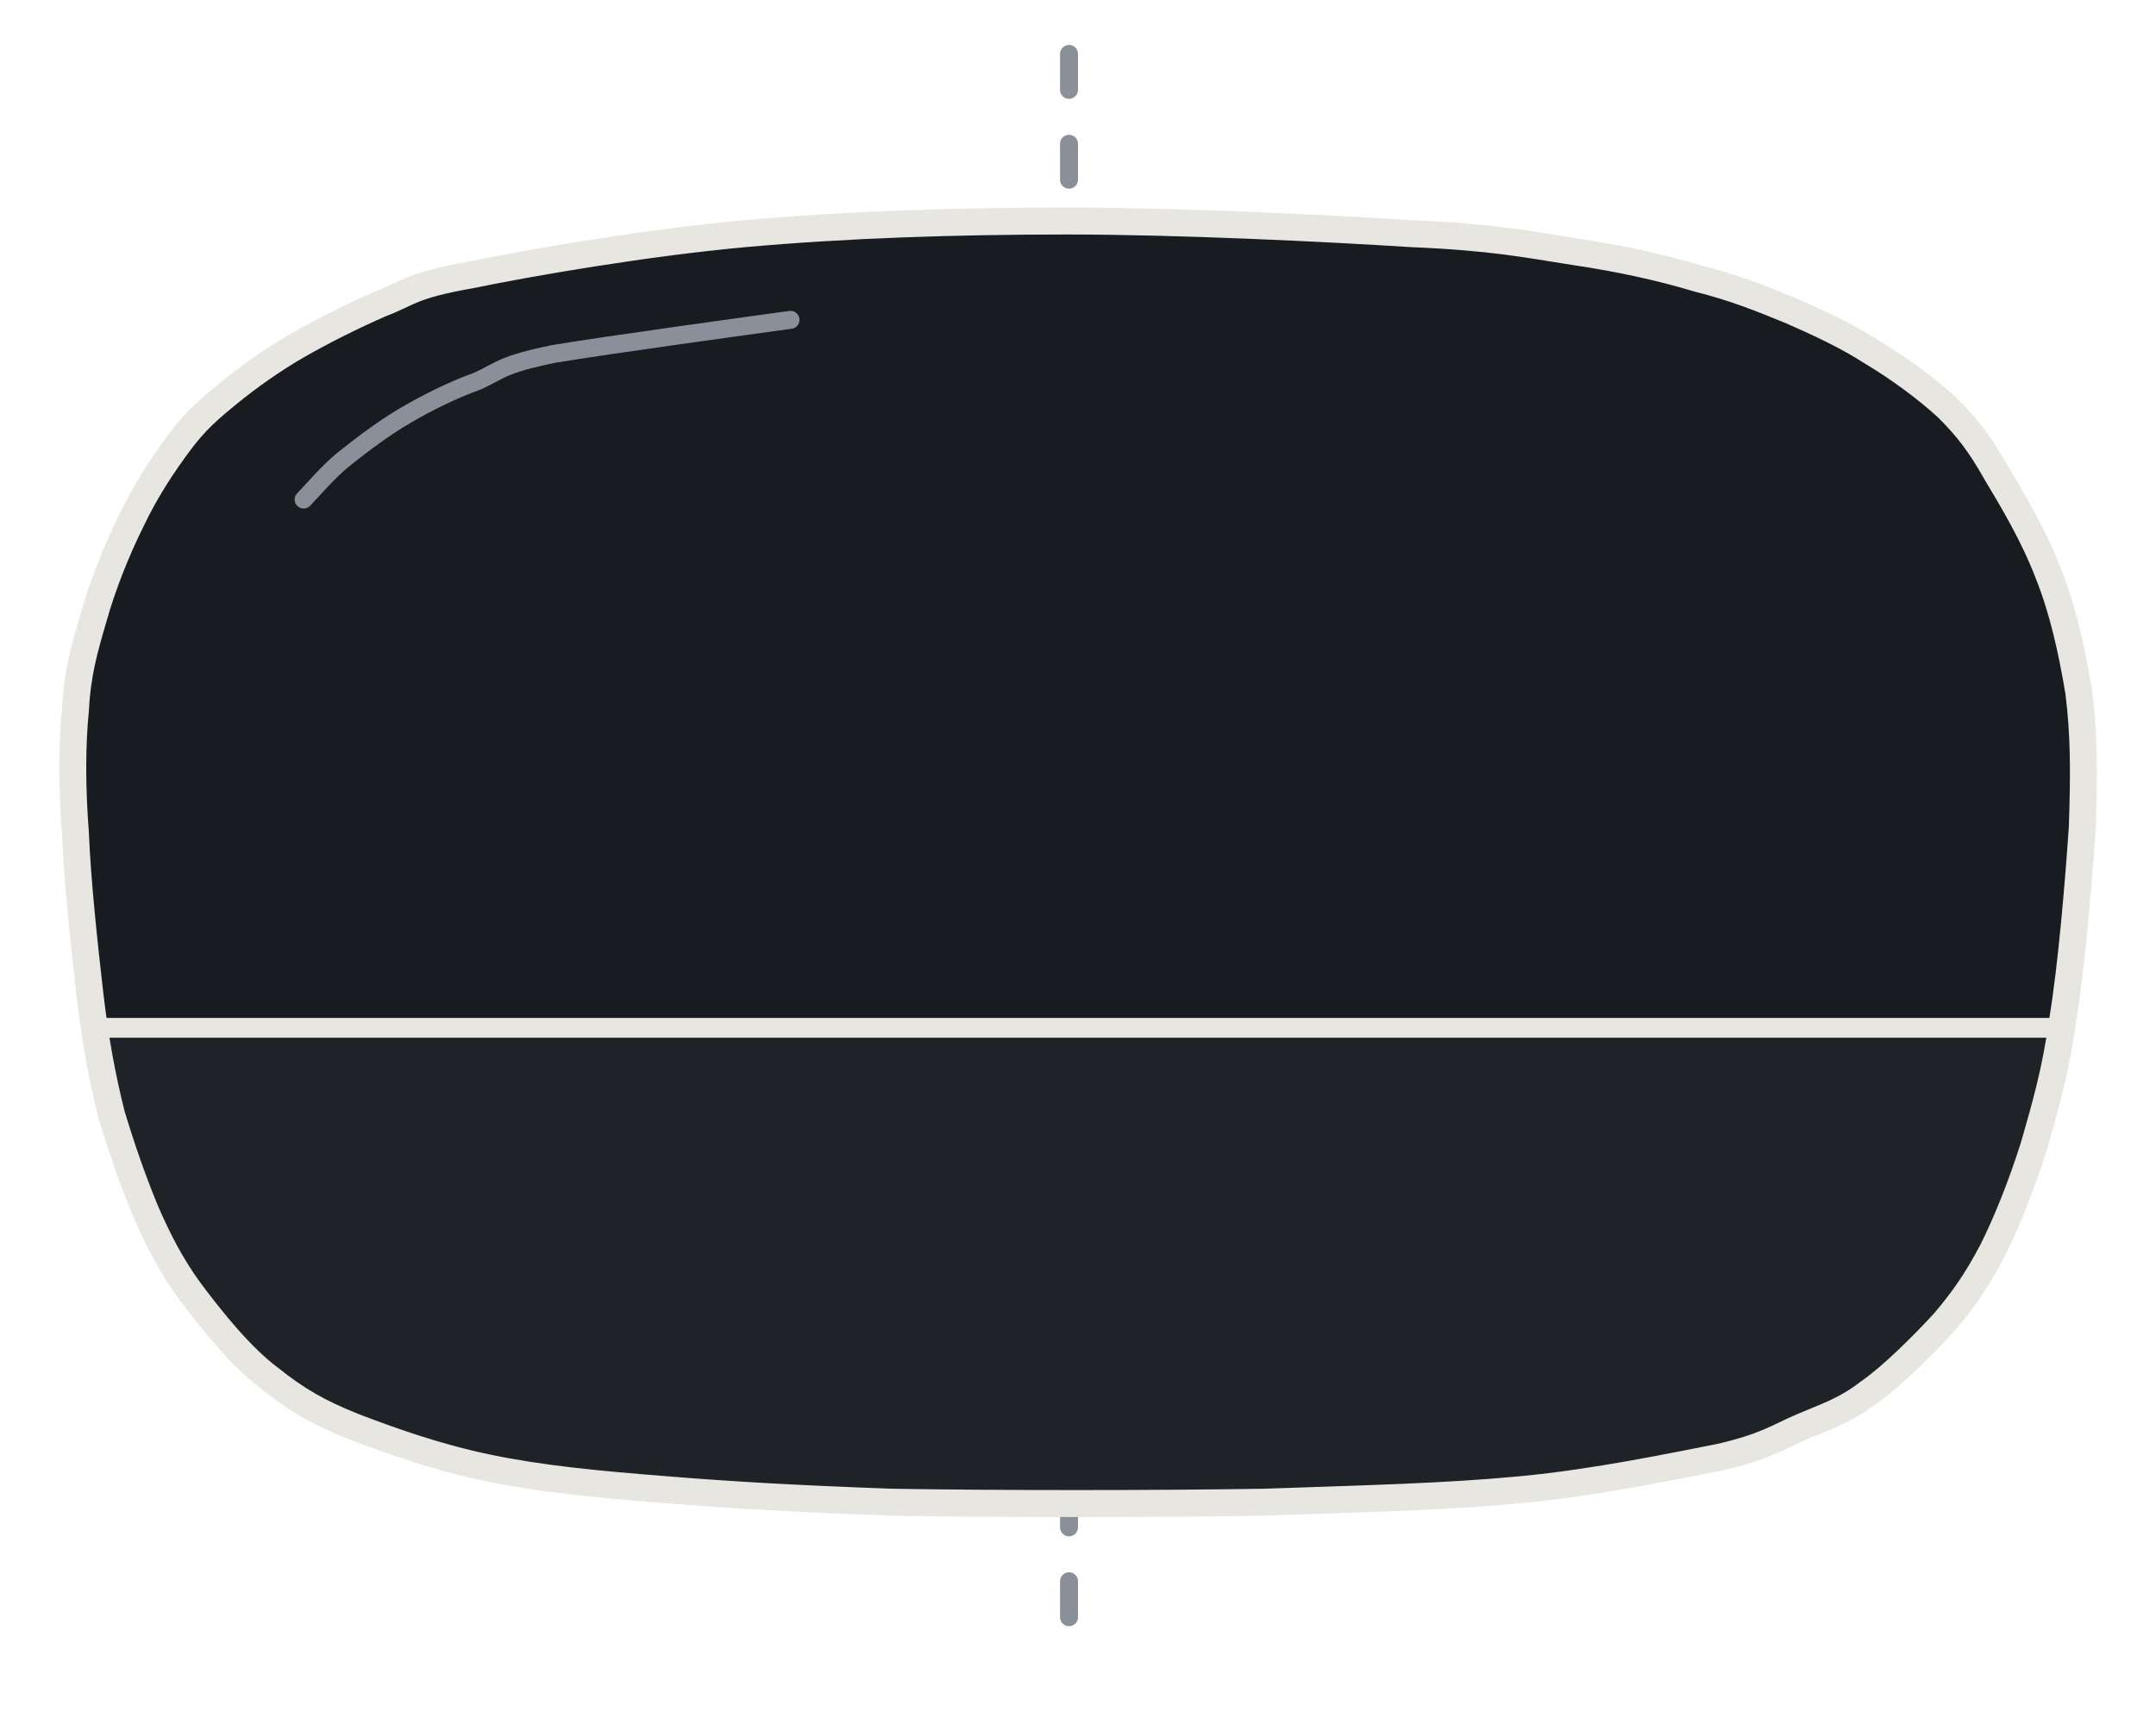
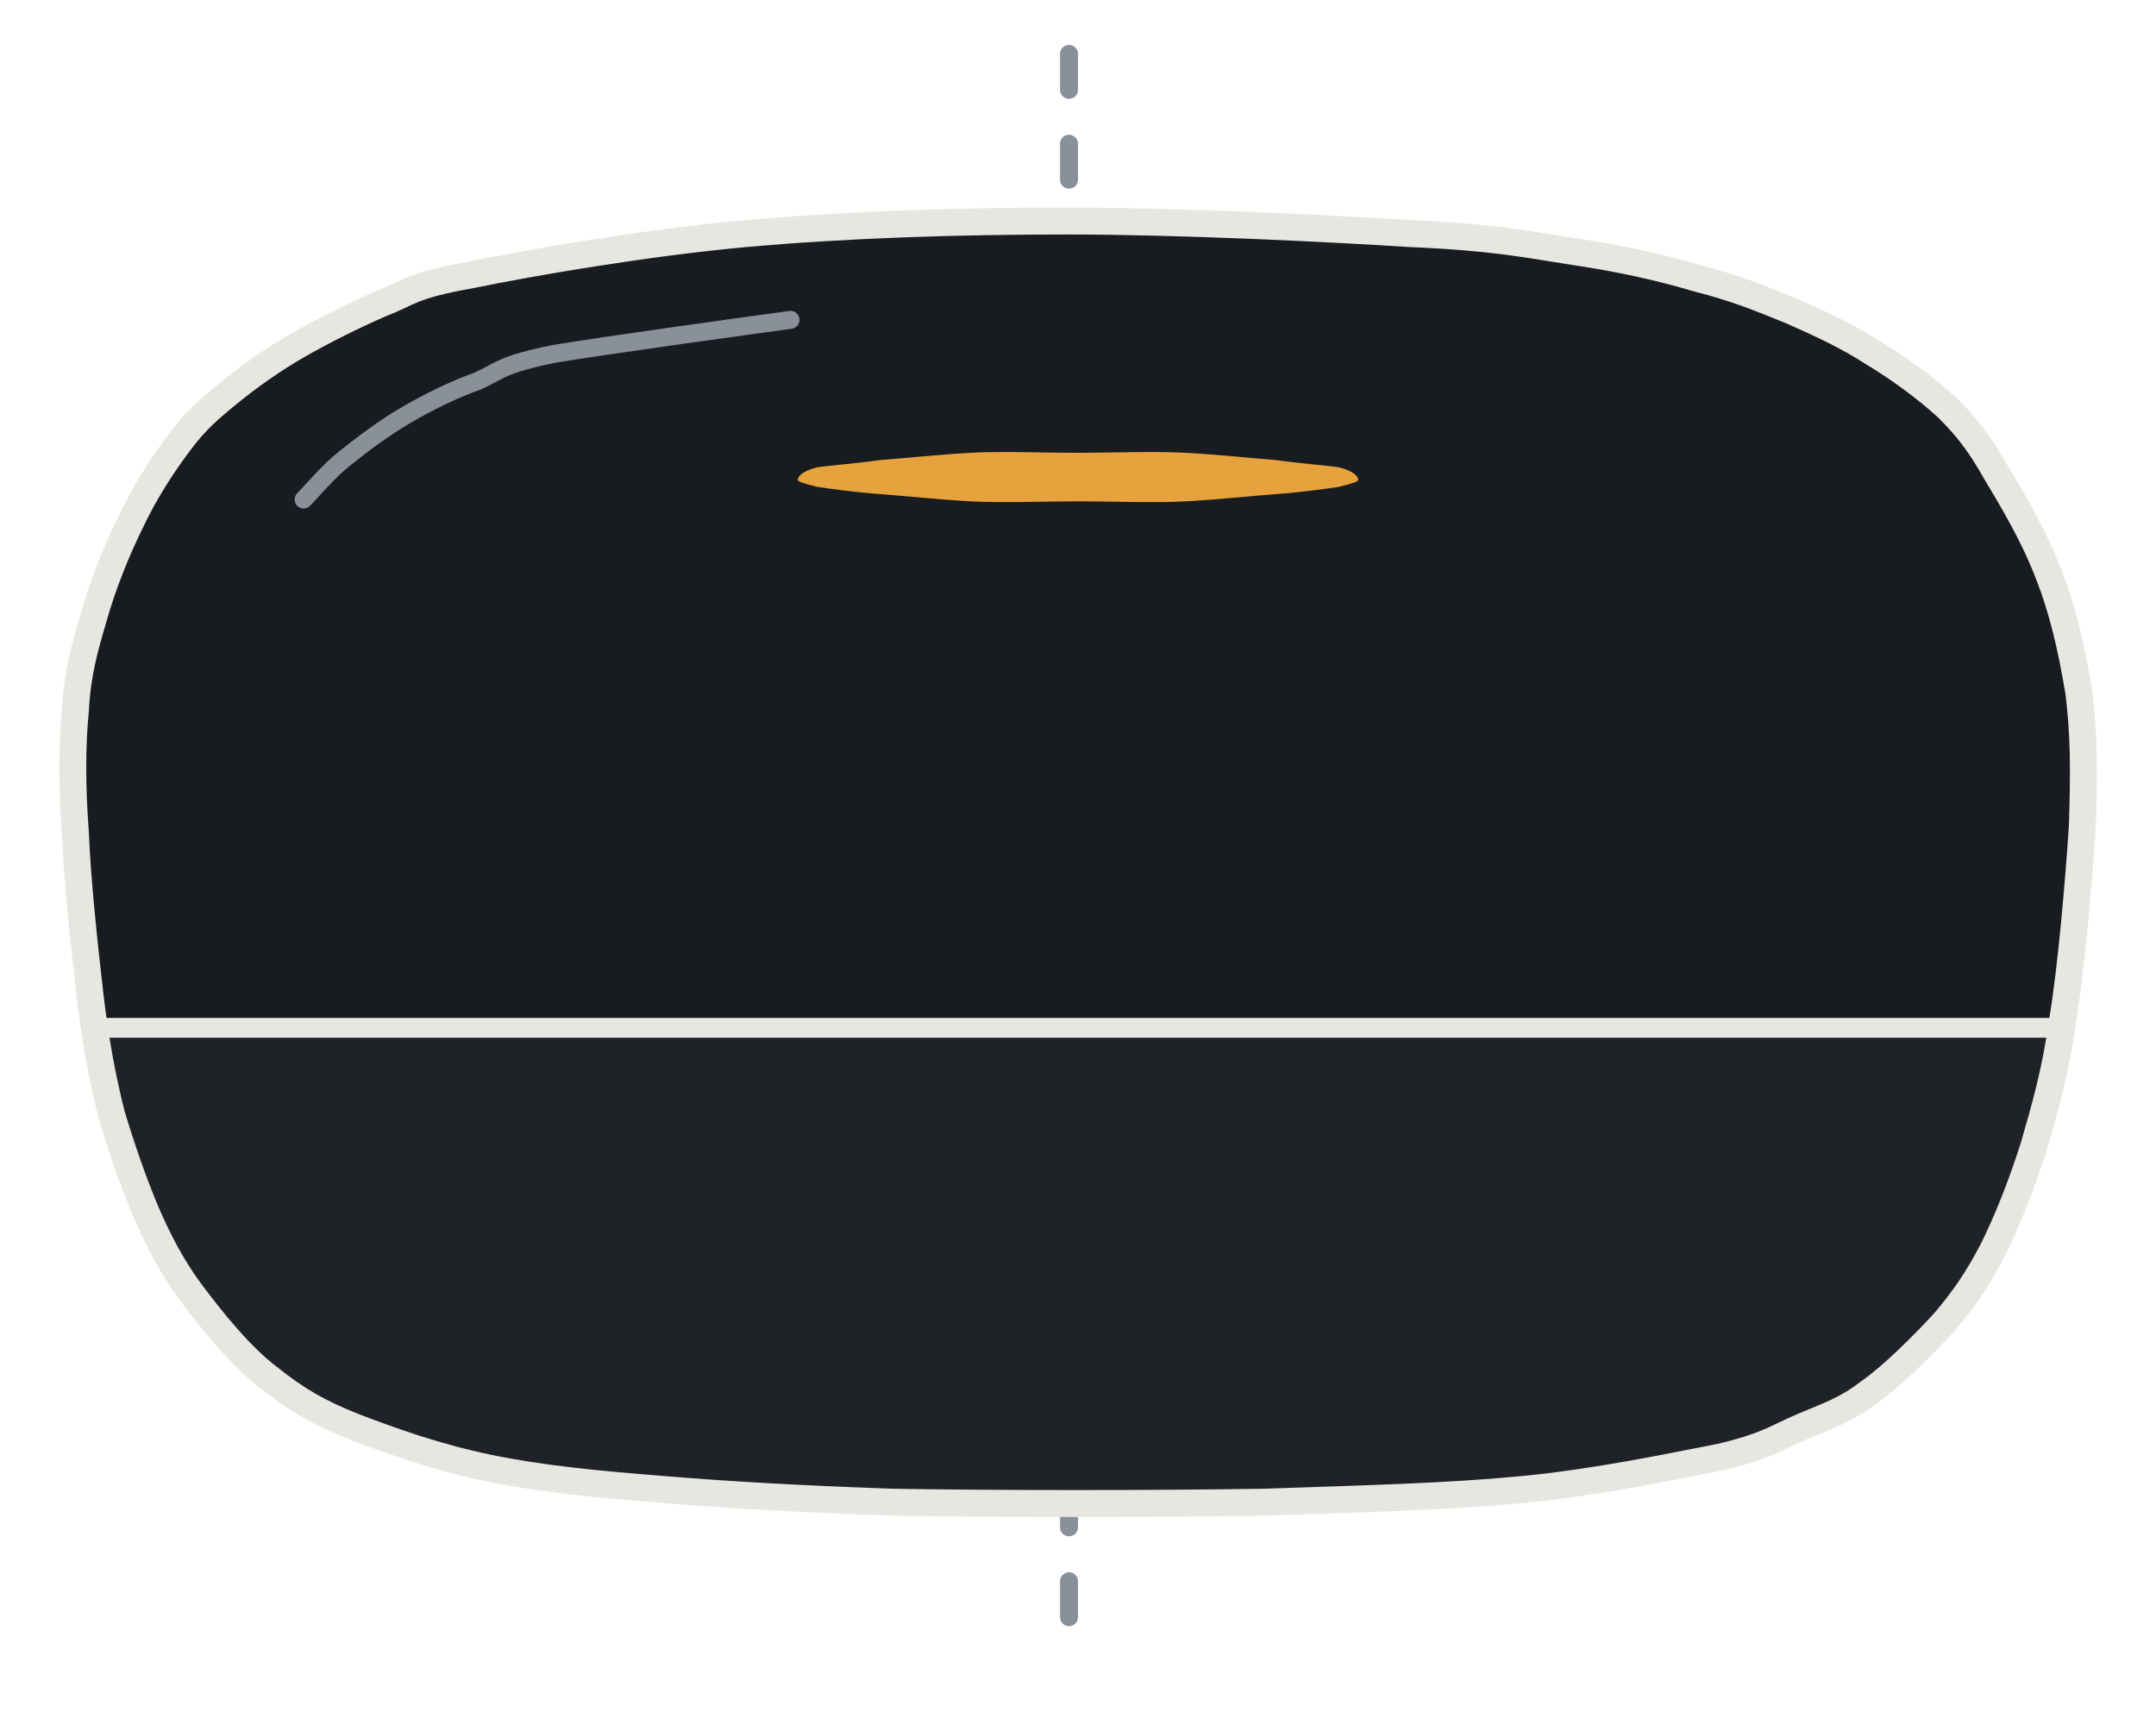
<svg xmlns="http://www.w3.org/2000/svg" viewBox="0 0 120 96" width="120" height="96" role="img" aria-label="EarFun Air Pro 3 charging case">
  <path d="M59.5 3.0L59.5 5.0M59.5 8.0L59.5 10.0M59.5 13.0L59.5 15.0M59.5 18.0L59.5 20.0M59.5 23.0L59.5 25.0M59.5 28.0L59.5 30.0M59.5 33.0L59.5 35.0M59.5 38.0L59.5 40.0M59.5 43.0L59.5 45.0M59.5 48.0L59.5 50.0M59.5 53.0L59.5 55.0M59.5 58.0L59.5 60.0M59.5 63.0L59.5 65.0M59.5 68.0L59.5 70.0M59.5 73.0L59.5 75.0M59.5 78.0L59.5 80.0M59.5 83.0L59.5 85.0M59.5 88.0L59.5 90.0" fill="none" stroke="#8A9099" stroke-width="1.0" stroke-linecap="round" stroke-linejoin="round" />
  <path d="M59.4 12.3C65.6 12.3 73.8 12.7 78.5 13.0C83.2 13.2 85.0 13.6 87.6 14.0C90.3 14.4 92.5 14.9 94.5 15.5C96.5 16.0 98.0 16.6 99.7 17.3C101.3 18.0 102.8 18.7 104.2 19.6C105.7 20.5 107.2 21.6 108.4 22.7C109.5 23.8 110.2 24.7 111.1 26.3C112.0 27.8 113.2 29.8 114.0 31.9C114.8 33.9 115.3 36.1 115.7 38.5C116.0 40.9 116.0 42.9 115.9 46.0C115.7 49.0 115.3 53.8 114.8 56.8C114.4 59.7 113.8 61.7 113.2 63.8C112.5 66.0 111.7 68.0 110.9 69.6C110.0 71.3 109.3 72.3 108.2 73.6C107.0 74.9 105.3 76.6 104.0 77.5C102.7 78.5 101.7 78.8 100.3 79.4C98.9 80.0 98.3 80.5 95.7 81.1C93.1 81.6 88.9 82.5 84.7 82.9C80.5 83.3 76.2 83.4 70.4 83.6C64.5 83.7 55.2 83.7 49.6 83.6C44.1 83.4 40.7 83.2 37.0 82.9C33.2 82.6 30.1 82.3 27.2 81.7C24.3 81.1 21.8 80.2 19.7 79.4C17.7 78.6 16.5 77.9 15.0 76.7C13.4 75.5 11.8 73.5 10.6 71.9C9.5 70.4 8.8 69.0 8.1 67.4C7.4 65.7 6.8 64.0 6.2 62.0C5.7 60.0 5.3 57.9 5.0 55.3C4.7 52.7 4.3 49.0 4.2 46.4C4.0 43.8 4.0 41.5 4.2 39.5C4.3 37.5 4.7 36.1 5.2 34.4C5.7 32.6 6.5 30.6 7.3 29.0C8.1 27.3 9.1 25.8 10.0 24.6C10.9 23.4 11.6 22.8 12.7 21.9C13.8 21.0 15.2 20.0 16.6 19.2C18.0 18.4 19.6 17.6 21.2 16.9C22.8 16.3 22.8 15.9 26.2 15.3C29.6 14.6 36.0 13.5 41.5 13.0C47.1 12.5 53.2 12.3 59.4 12.3Z" fill="#181B1F" />
  <path d="M114.8 56.8C114.5 57.9 113.8 61.7 113.2 63.8C112.5 66.0 111.7 68.0 110.9 69.6C110.0 71.3 109.3 72.3 108.2 73.6C107.0 74.9 105.3 76.6 104.0 77.5C102.7 78.5 101.7 78.8 100.3 79.4C98.9 80.0 98.3 80.5 95.7 81.1C93.1 81.6 88.9 82.5 84.7 82.9C80.5 83.3 76.2 83.4 70.4 83.6C64.5 83.7 55.2 83.7 49.6 83.6C44.1 83.4 40.7 83.2 37.0 82.9C33.2 82.6 30.1 82.3 27.2 81.7C24.3 81.1 21.8 80.2 19.7 79.4C17.7 78.6 16.5 77.9 15.0 76.7C13.4 75.5 11.8 73.5 10.6 71.9C9.5 70.4 8.8 69.0 8.1 67.4C7.4 65.7 6.8 64.0 6.2 62.0C5.7 60.0 5.2 56.4 5.0 55.3L5.4 57.2C11.4 57.2 29.5 57.2 41.5 57.2C53.6 57.2 65.4 57.2 77.7 57.2C89.9 57.2 108.6 57.2 114.8 57.2Z" fill="#1F2328" />
  <path d="M16.9 27.8C17.3 27.4 18.3 26.2 19.2 25.5C20.2 24.7 21.4 23.8 22.6 23.1C23.8 22.4 25.2 21.7 26.6 21.2C27.9 20.6 27.9 20.3 30.8 19.7C33.8 19.2 41.8 18.1 44.0 17.8" fill="none" stroke="#8A9099" stroke-width="1.0" stroke-linecap="round" stroke-linejoin="round" />
  <path d="M5.4 57.2C11.4 57.2 29.5 57.2 41.5 57.2C53.6 57.2 65.4 57.2 77.7 57.2C89.9 57.2 108.6 57.2 114.8 57.2" fill="none" stroke="#E8E6E1" stroke-width="1.1" stroke-linecap="round" stroke-linejoin="round" />
+   <path d="M75.6 26.7C75.6 26.8 75.3 26.9 74.5 27.1C73.8 27.2 72.4 27.4 71.0 27.5C69.6 27.6 67.9 27.8 66.0 27.9C64.2 28.0 62.0 27.9 60.0 27.9C58.0 27.9 55.8 28.0 54.0 27.9C52.2 27.8 50.4 27.6 49.0 27.5C47.6 27.4 46.2 27.2 45.5 27.1C44.7 26.9 44.4 26.8 44.4 26.7C44.4 26.5 44.7 26.2 45.5 26.0C46.2 25.9 47.6 25.8 49.0 25.6C50.4 25.5 52.2 25.3 54.0 25.2C55.8 25.1 58.0 25.2 60.0 25.2C62.0 25.2 64.2 25.1 66.0 25.2C67.9 25.3 69.6 25.5 71.0 25.6C72.4 25.8 73.8 25.9 74.5 26.0C75.3 26.2 75.6 26.5 75.6 26.7Z" fill="#E6A23C" />
  <path d="M59.4 12.3C65.6 12.3 73.8 12.7 78.5 13.0C83.2 13.2 85.0 13.6 87.6 14.0C90.3 14.4 92.5 14.9 94.5 15.5C96.5 16.0 98.0 16.6 99.7 17.3C101.3 18.0 102.8 18.7 104.2 19.6C105.7 20.5 107.2 21.6 108.4 22.7C109.5 23.8 110.2 24.7 111.1 26.3C112.0 27.8 113.2 29.8 114.0 31.9C114.8 33.9 115.3 36.1 115.7 38.5C116.0 40.9 116.0 42.9 115.9 46.0C115.7 49.0 115.3 53.8 114.8 56.8C114.4 59.7 113.8 61.7 113.2 63.8C112.5 66.0 111.7 68.0 110.9 69.6C110.0 71.3 109.3 72.3 108.2 73.6C107.0 74.9 105.3 76.6 104.0 77.5C102.7 78.5 101.7 78.8 100.3 79.4C98.9 80.0 98.3 80.5 95.7 81.1C93.1 81.6 88.9 82.5 84.7 82.9C80.5 83.3 76.2 83.4 70.4 83.6C64.5 83.7 55.2 83.7 49.6 83.6C44.1 83.4 40.7 83.2 37.0 82.9C33.2 82.6 30.1 82.3 27.2 81.7C24.3 81.1 21.8 80.2 19.7 79.4C17.7 78.6 16.5 77.9 15.0 76.7C13.4 75.5 11.8 73.5 10.6 71.9C9.5 70.4 8.8 69.0 8.1 67.4C7.4 65.7 6.8 64.0 6.2 62.0C5.7 60.0 5.3 57.9 5.0 55.3C4.7 52.7 4.3 49.0 4.2 46.4C4.0 43.8 4.0 41.5 4.2 39.5C4.3 37.5 4.7 36.1 5.2 34.4C5.7 32.6 6.5 30.6 7.3 29.0C8.1 27.3 9.1 25.8 10.0 24.6C10.9 23.4 11.6 22.8 12.7 21.9C13.8 21.0 15.2 20.0 16.6 19.2C18.0 18.4 19.6 17.6 21.2 16.9C22.8 16.3 22.8 15.9 26.2 15.3C29.6 14.6 36.0 13.5 41.5 13.0C47.1 12.5 53.2 12.3 59.4 12.3Z" fill="none" stroke="#E8E6E1" stroke-width="1.5" stroke-linecap="round" stroke-linejoin="round" />
</svg>
